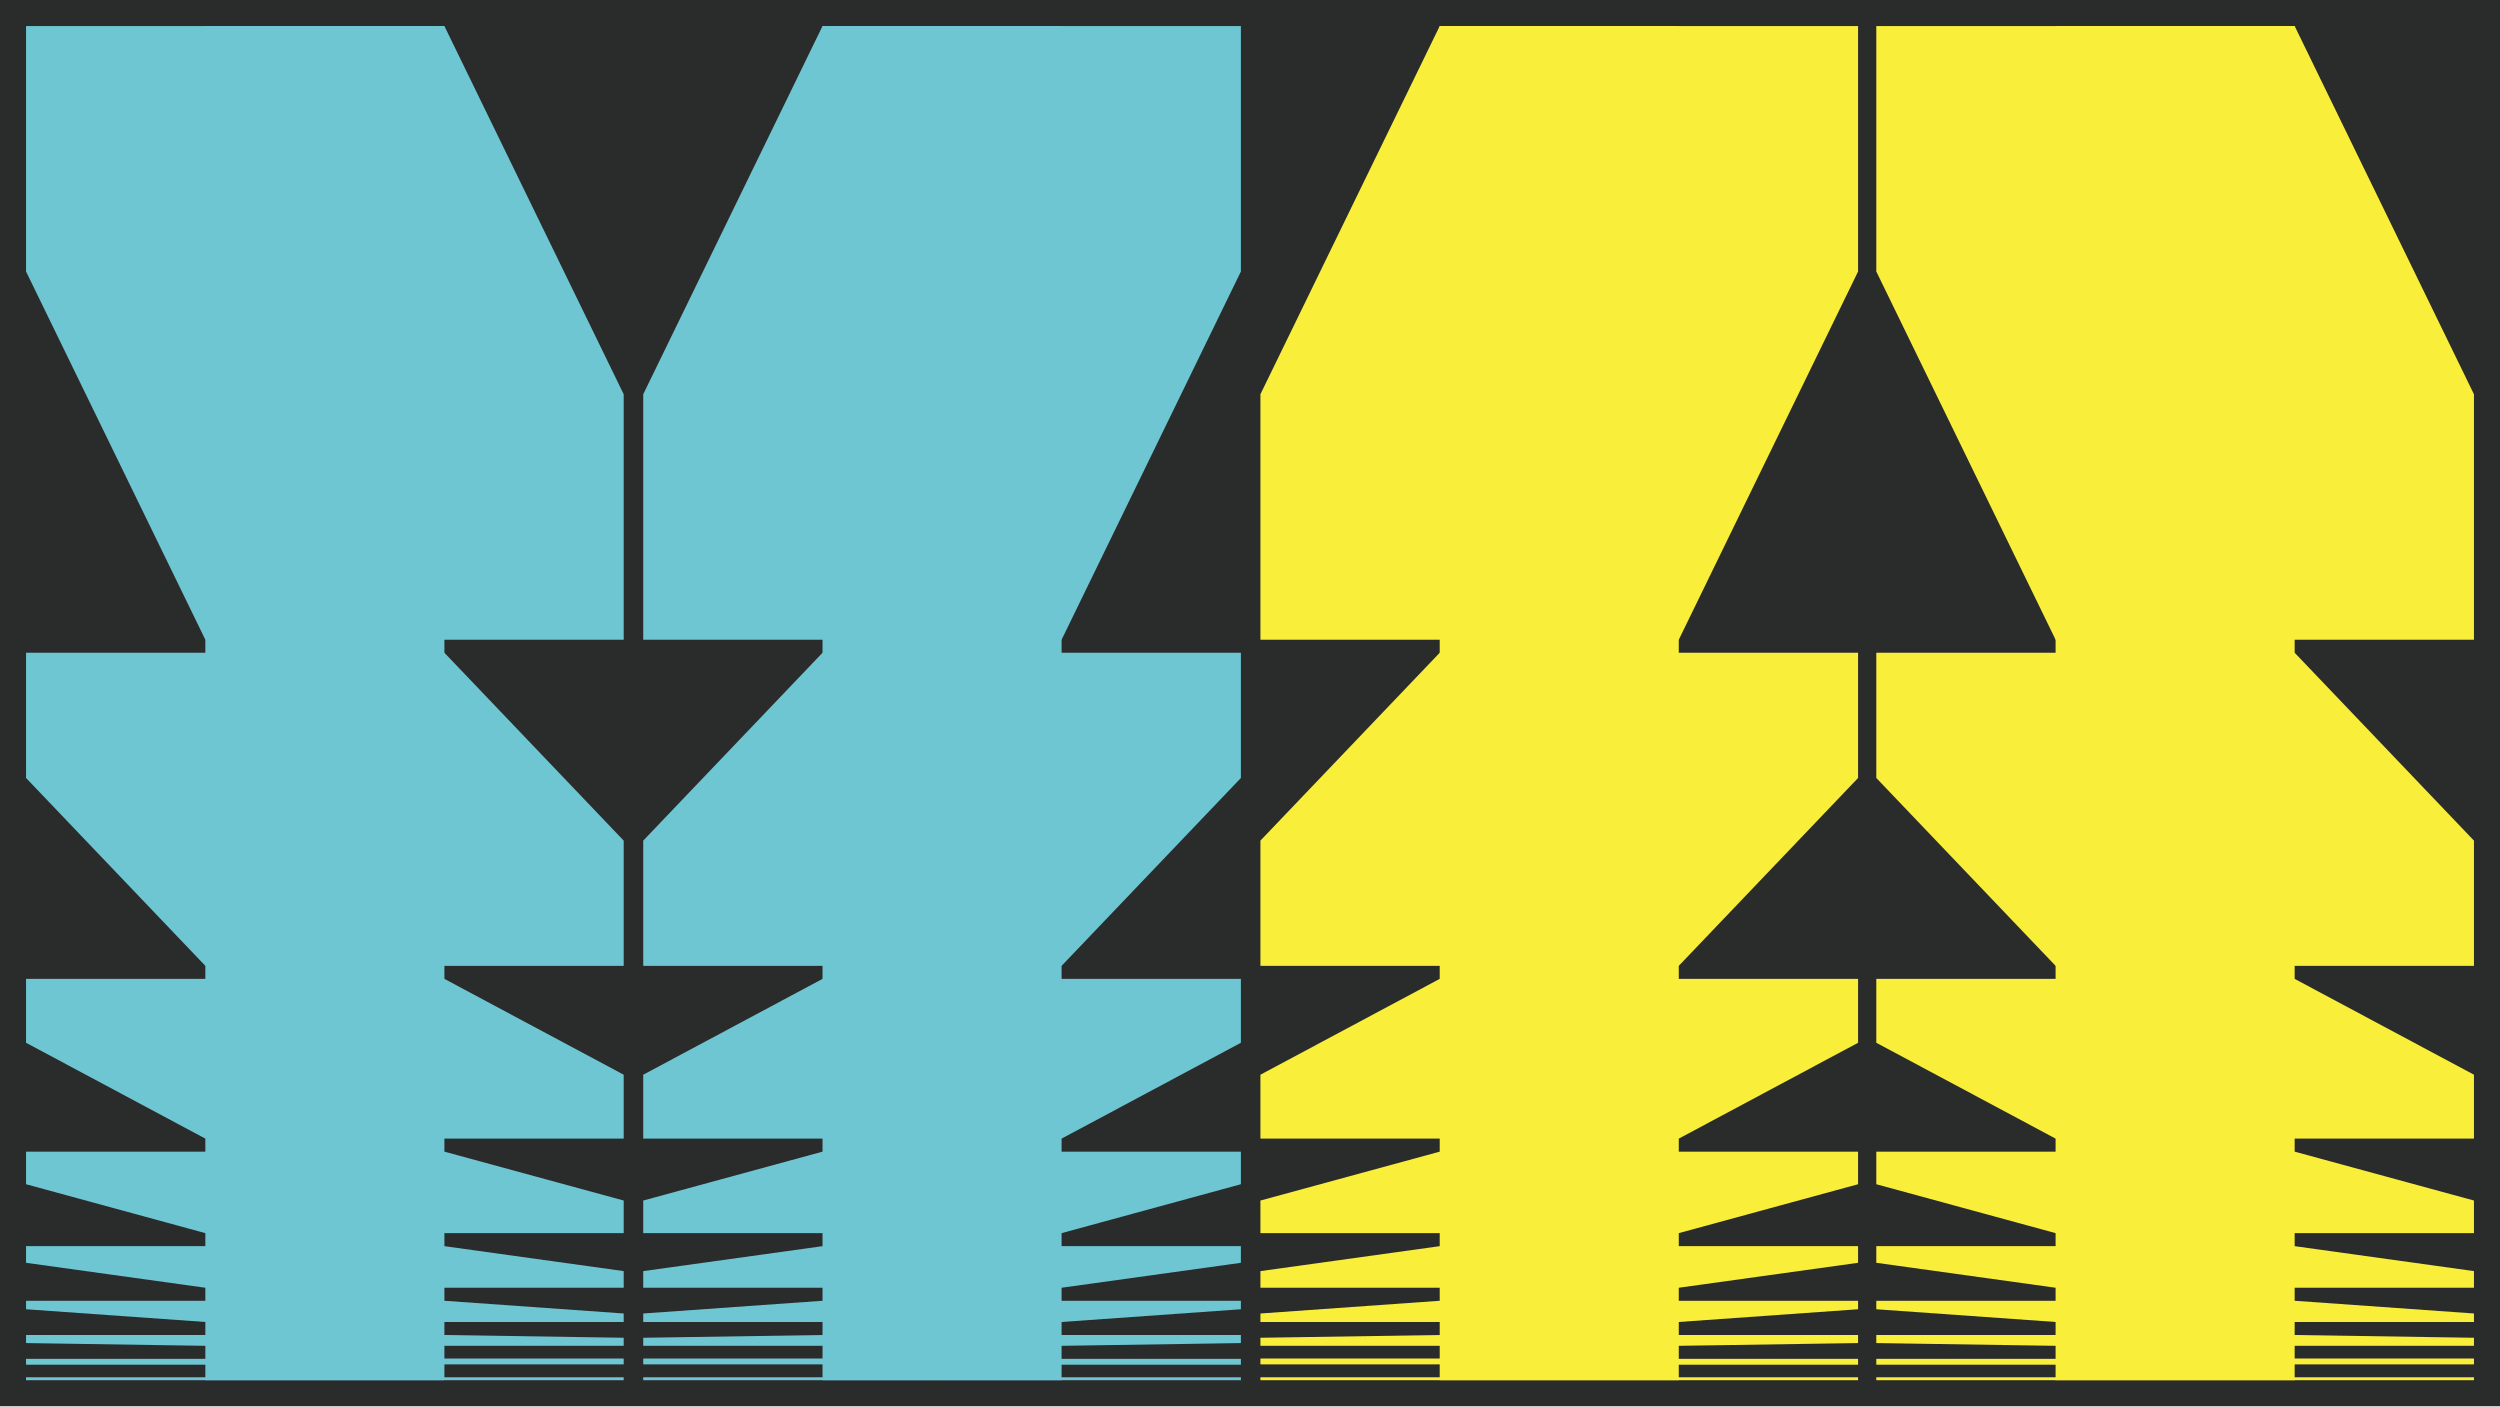
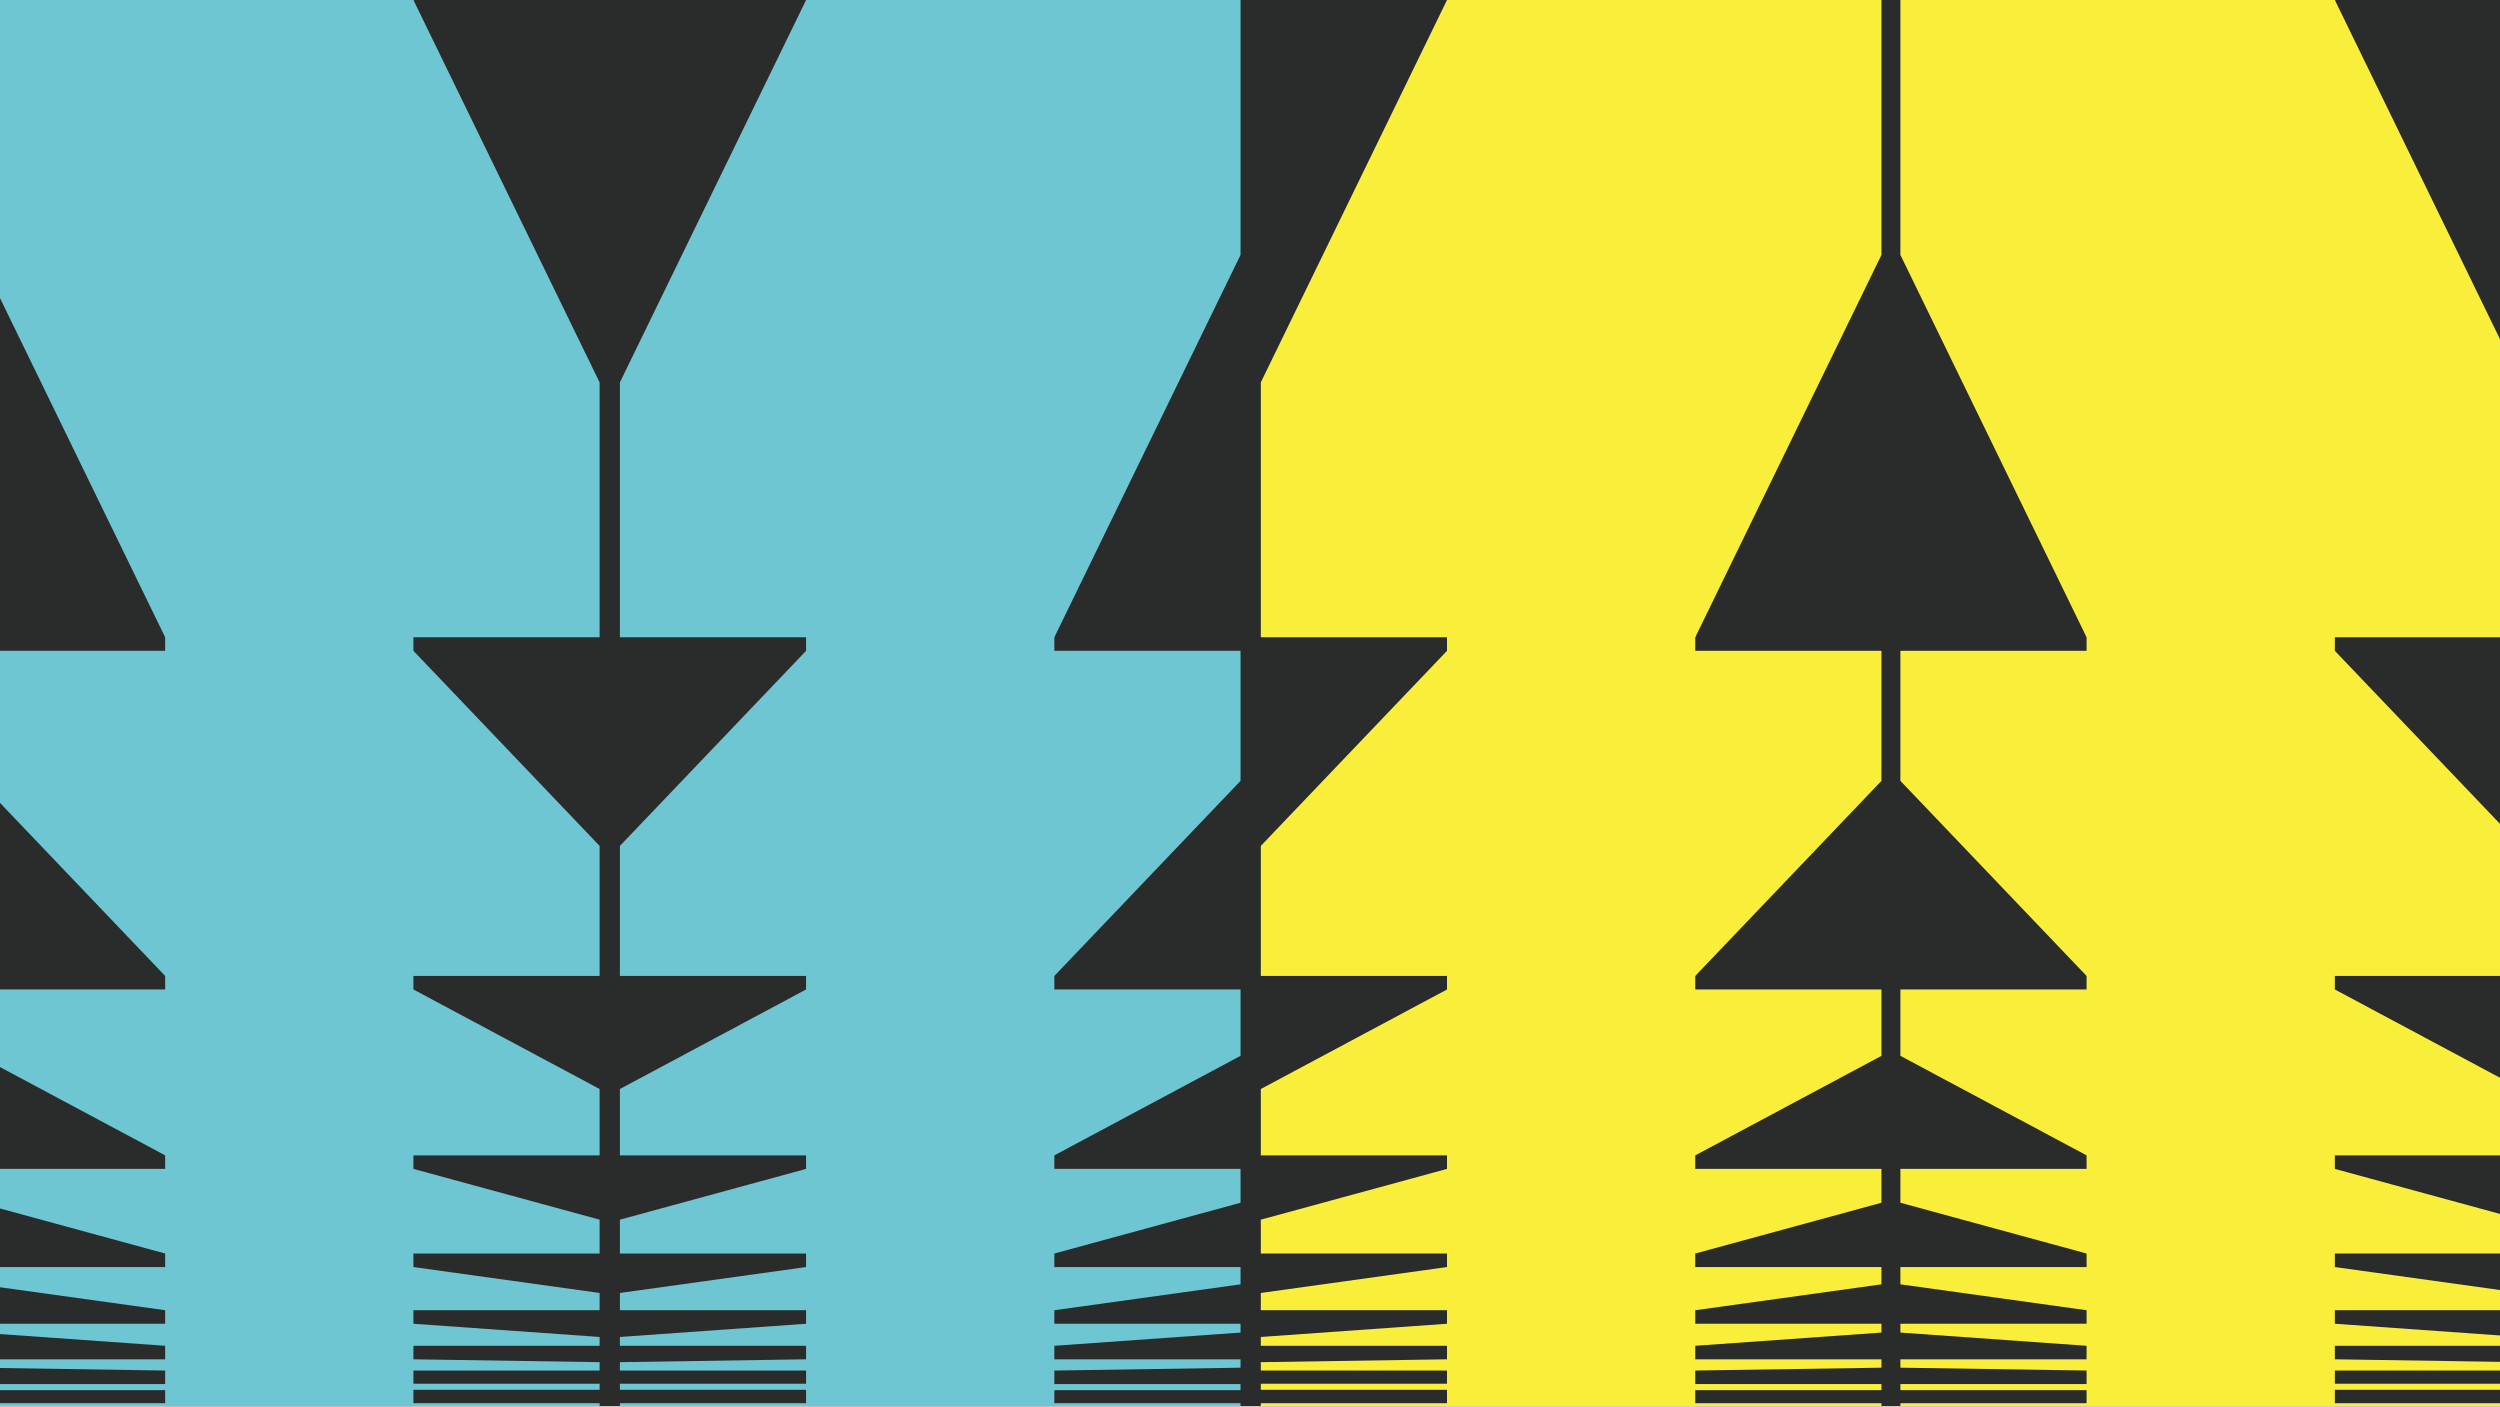
<svg xmlns="http://www.w3.org/2000/svg" id="Layer_1" data-name="Layer 1" viewBox="0 0 1920 1080">
  <defs>
    <style>
      .cls-1 {
        fill: #f9ee3a;
      }

      .cls-2 {
        fill: #2a2b2b;
      }

      .cls-3 {
        fill: #6ec6d2;
      }
    </style>
  </defs>
  <rect class="cls-2" width="1920" height="1080" />
-   <g>
-     <rect class="cls-3" x="157.7" y="20" width="183.6" height="1040" />
+   <g transform="translate(960 540) scale(1.03846) translate(-960.00 -540.00)">
    <g>
-       <polygon class="cls-3" points="341.3 20 479 302.79 479 491.31 341.3 491.31 249.5 491.31 249.5 20 341.3 20" />
-       <polygon class="cls-3" points="341.3 501.31 479 645.59 479 741.77 341.3 741.77 249.5 741.77 249.5 501.31 341.3 501.31" />
-       <polygon class="cls-3" points="341.3 751.77 479 825.38 479 874.46 341.3 874.46 249.5 874.46 249.5 751.77 341.3 751.77" />
-       <polygon class="cls-3" points="341.3 884.46 479 922.01 479 947.05 341.3 947.05 249.5 947.05 249.5 884.46 341.3 884.46" />
-       <polygon class="cls-3" points="341.3 957.05 479 976.21 479 988.99 341.3 988.99 249.5 988.99 249.5 957.05 341.3 957.05" />
-       <polygon class="cls-3" points="341.3 998.99 479 1008.76 479 1015.28 341.3 1015.28 249.5 1015.28 249.5 998.99 341.3 998.99" />
-       <polygon class="cls-3" points="341.3 1025.28 479 1027.4 479 1033.59 341.3 1033.59 249.5 1033.59 249.5 1025.28 341.3 1025.28" />
-       <polygon class="cls-3" points="249.5 1043.34 479 1043.34 479 1047.84 249.5 1047.84 249.5 1043.34" />
-       <polygon class="cls-3" points="249.5 1057.75 479 1057.75 479 1060 249.5 1060 249.5 1057.75" />
+       <rect class="cls-3" x="157.7" y="20" width="183.6" height="1040" />
+       <g>
+         <polygon class="cls-3" points="341.3 20 479 302.79 479 491.31 341.3 491.31 249.5 491.31 249.5 20 341.3 20" />
+         <polygon class="cls-3" points="341.3 501.31 479 645.59 479 741.77 341.3 741.77 249.5 741.77 249.5 501.31 341.3 501.31" />
+         <polygon class="cls-3" points="341.3 751.77 479 825.38 479 874.46 341.3 874.46 249.5 874.46 249.5 751.77 341.3 751.77" />
+         <polygon class="cls-3" points="341.3 884.46 479 922.01 479 947.05 341.3 947.05 249.5 947.05 249.5 884.46 341.3 884.46" />
+         <polygon class="cls-3" points="341.3 957.05 479 976.21 479 988.99 341.3 988.99 249.5 988.99 249.5 957.05 341.3 957.05" />
+         <polygon class="cls-3" points="341.3 998.99 479 1008.76 479 1015.28 341.3 1015.28 249.5 1015.28 249.5 998.99 341.3 998.99" />
+         <polygon class="cls-3" points="341.3 1025.28 479 1027.4 479 1033.59 341.3 1033.59 249.5 1033.59 249.5 1025.28 341.3 1025.28" />
+         <polygon class="cls-3" points="249.5 1043.34 479 1043.34 479 1047.84 249.5 1047.84 249.5 1043.34" />
+         <polygon class="cls-3" points="249.5 1057.75 479 1057.75 479 1060 249.5 1060 249.5 1057.75" />
+       </g>
+       <g>
+         <polygon class="cls-3" points="157.7 491.31 20 208.52 20 20 157.7 20 249.5 20 249.5 491.31 157.7 491.31" />
+         <polygon class="cls-3" points="157.7 741.77 20 597.49 20 501.31 157.7 501.31 249.5 501.31 249.5 741.77 157.7 741.77" />
+         <polygon class="cls-3" points="157.7 874.46 20 800.85 20 751.77 157.7 751.77 249.5 751.77 249.5 874.46 157.7 874.46" />
+         <polygon class="cls-3" points="157.7 947.05 20 909.49 20 884.46 157.7 884.46 249.5 884.46 249.5 947.05 157.7 947.05" />
+         <polygon class="cls-3" points="157.7 988.99 20 969.83 20 957.05 157.7 957.05 249.5 957.05 249.5 988.99 157.7 988.99" />
+         <polygon class="cls-3" points="157.7 1015.28 20 1005.51 20 998.99 157.7 998.99 249.5 998.99 249.5 1015.28 157.7 1015.28" />
+         <polygon class="cls-3" points="157.7 1033.59 20 1031.48 20 1025.28 157.7 1025.28 249.5 1025.28 249.5 1033.59 157.7 1033.59" />
+         <polygon class="cls-3" points="249.5 1048.09 20 1048.09 20 1043.59 249.5 1043.59 249.5 1048.09" />
+         <polygon class="cls-3" points="249.5 1060 20 1060 20 1057.75 249.5 1057.75 249.5 1060" />
+       </g>
    </g>
    <g>
-       <polygon class="cls-3" points="157.7 491.31 20 208.52 20 20 157.7 20 249.5 20 249.5 491.31 157.7 491.31" />
-       <polygon class="cls-3" points="157.7 741.77 20 597.49 20 501.31 157.7 501.31 249.5 501.31 249.5 741.77 157.7 741.77" />
-       <polygon class="cls-3" points="157.7 874.46 20 800.85 20 751.77 157.7 751.77 249.5 751.77 249.5 874.46 157.7 874.46" />
-       <polygon class="cls-3" points="157.7 947.05 20 909.49 20 884.46 157.7 884.46 249.5 884.46 249.5 947.05 157.7 947.05" />
-       <polygon class="cls-3" points="157.7 988.99 20 969.83 20 957.05 157.7 957.05 249.5 957.05 249.5 988.99 157.7 988.99" />
-       <polygon class="cls-3" points="157.7 1015.28 20 1005.51 20 998.99 157.7 998.99 249.5 998.99 249.5 1015.28 157.7 1015.28" />
-       <polygon class="cls-3" points="157.7 1033.59 20 1031.48 20 1025.28 157.7 1025.28 249.5 1025.28 249.5 1033.59 157.7 1033.59" />
-       <polygon class="cls-3" points="249.5 1048.09 20 1048.09 20 1043.59 249.5 1043.59 249.5 1048.09" />
-       <polygon class="cls-3" points="249.5 1060 20 1060 20 1057.75 249.5 1057.75 249.5 1060" />
-     </g>
-   </g>
-   <g>
-     <rect class="cls-3" x="631.7" y="20" width="183.6" height="1040" />
-     <g>
-       <polygon class="cls-3" points="723.5 1060 494 1060 494 1057.75 723.5 1057.75 723.5 1060" />
-       <polygon class="cls-3" points="723.5 1047.84 494 1047.84 494 1043.34 723.5 1043.34 723.5 1047.84" />
-       <polygon class="cls-3" points="631.7 1025.28 494 1027.4 494 1033.59 631.7 1033.59 723.5 1033.59 723.5 1025.28 631.7 1025.28" />
-       <polygon class="cls-3" points="631.7 998.99 494 1008.76 494 1015.28 631.7 1015.28 723.5 1015.28 723.5 998.99 631.7 998.99" />
-       <polygon class="cls-3" points="631.7 957.05 494 976.21 494 988.99 631.7 988.99 723.5 988.99 723.5 957.05 631.7 957.05" />
-       <polygon class="cls-3" points="631.7 884.46 494 922.01 494 947.05 631.7 947.05 723.5 947.05 723.5 884.46 631.7 884.46" />
-       <polygon class="cls-3" points="631.7 751.77 494 825.38 494 874.46 631.7 874.46 723.5 874.46 723.5 751.77 631.7 751.77" />
-       <polygon class="cls-3" points="631.7 501.31 494 645.59 494 741.77 631.7 741.77 723.5 741.77 723.5 501.31 631.7 501.31" />
-       <polygon class="cls-3" points="631.7 20 494 302.78 494 491.31 631.7 491.31 723.5 491.31 723.5 20 631.7 20" />
+       <rect class="cls-3" x="631.7" y="20" width="183.6" height="1040" />
+       <g>
+         <polygon class="cls-3" points="723.5 1060 494 1060 494 1057.75 723.5 1057.75 723.5 1060" />
+         <polygon class="cls-3" points="723.5 1047.84 494 1047.84 494 1043.34 723.5 1043.34 723.5 1047.84" />
+         <polygon class="cls-3" points="631.7 1025.28 494 1027.4 494 1033.59 631.7 1033.59 723.5 1033.59 723.5 1025.28 631.7 1025.28" />
+         <polygon class="cls-3" points="631.7 998.99 494 1008.76 494 1015.28 631.7 1015.28 723.5 1015.28 723.5 998.99 631.7 998.99" />
+         <polygon class="cls-3" points="631.7 957.05 494 976.21 494 988.99 631.7 988.99 723.5 988.99 723.5 957.05 631.7 957.05" />
+         <polygon class="cls-3" points="631.7 884.46 494 922.01 494 947.05 631.7 947.05 723.5 947.05 723.5 884.46 631.7 884.46" />
+         <polygon class="cls-3" points="631.7 751.77 494 825.38 494 874.46 631.7 874.46 723.5 874.46 723.5 751.77 631.7 751.77" />
+         <polygon class="cls-3" points="631.7 501.31 494 645.59 494 741.77 631.7 741.77 723.5 741.77 723.5 501.31 631.7 501.31" />
+         <polygon class="cls-3" points="631.7 20 494 302.78 494 491.31 631.7 491.31 723.5 491.31 723.5 20 631.7 20" />
+       </g>
+       <g>
+         <polygon class="cls-3" points="723.5 1057.75 953 1057.75 953 1060 723.5 1060 723.5 1057.75" />
+         <polygon class="cls-3" points="723.5 1043.59 953 1043.59 953 1048.1 723.5 1048.1 723.5 1043.59" />
+         <polygon class="cls-3" points="815.3 1033.59 953 1031.48 953 1025.28 815.3 1025.28 723.5 1025.28 723.5 1033.59 815.3 1033.59" />
+         <polygon class="cls-3" points="815.3 1015.28 953 1005.51 953 998.99 815.3 998.99 723.5 998.99 723.5 1015.28 815.3 1015.28" />
+         <polygon class="cls-3" points="815.3 988.99 953 969.83 953 957.05 815.3 957.05 723.5 957.05 723.5 988.99 815.3 988.99" />
+         <polygon class="cls-3" points="815.3 947.05 953 909.49 953 884.46 815.3 884.46 723.5 884.46 723.5 947.05 815.3 947.05" />
+         <polygon class="cls-3" points="815.3 874.46 953 800.85 953 751.77 815.3 751.77 723.5 751.77 723.5 874.46 815.3 874.46" />
+         <polygon class="cls-3" points="815.3 741.77 953 597.49 953 501.31 815.3 501.31 723.5 501.31 723.5 741.77 815.3 741.77" />
+         <polygon class="cls-3" points="815.3 491.31 953 208.52 953 20 815.3 20 723.5 20 723.5 491.31 815.3 491.31" />
+       </g>
    </g>
    <g>
-       <polygon class="cls-3" points="723.5 1057.75 953 1057.75 953 1060 723.5 1060 723.5 1057.75" />
-       <polygon class="cls-3" points="723.5 1043.59 953 1043.59 953 1048.1 723.5 1048.1 723.5 1043.59" />
-       <polygon class="cls-3" points="815.3 1033.59 953 1031.48 953 1025.28 815.3 1025.28 723.5 1025.28 723.5 1033.59 815.3 1033.59" />
-       <polygon class="cls-3" points="815.3 1015.28 953 1005.51 953 998.99 815.3 998.99 723.5 998.99 723.5 1015.28 815.3 1015.28" />
-       <polygon class="cls-3" points="815.3 988.99 953 969.83 953 957.05 815.3 957.05 723.5 957.05 723.5 988.99 815.3 988.99" />
-       <polygon class="cls-3" points="815.3 947.05 953 909.49 953 884.46 815.3 884.46 723.5 884.46 723.5 947.05 815.3 947.05" />
-       <polygon class="cls-3" points="815.3 874.46 953 800.85 953 751.77 815.3 751.77 723.5 751.77 723.5 874.46 815.3 874.46" />
-       <polygon class="cls-3" points="815.3 741.77 953 597.49 953 501.31 815.3 501.31 723.5 501.31 723.5 741.77 815.3 741.77" />
-       <polygon class="cls-3" points="815.3 491.31 953 208.52 953 20 815.3 20 723.5 20 723.5 491.31 815.3 491.31" />
-     </g>
-   </g>
-   <g>
-     <rect class="cls-1" x="1105.7" y="20" width="183.6" height="1040" />
-     <g>
-       <polygon class="cls-1" points="1197.5 1060 968 1060 968 1057.75 1197.5 1057.75 1197.5 1060" />
-       <polygon class="cls-1" points="1197.5 1047.84 968 1047.84 968 1043.34 1197.5 1043.34 1197.5 1047.84" />
-       <polygon class="cls-1" points="1105.7 1025.28 968 1027.4 968 1033.59 1105.7 1033.59 1197.5 1033.59 1197.5 1025.28 1105.7 1025.28" />
-       <polygon class="cls-1" points="1105.7 998.99 968 1008.76 968 1015.28 1105.7 1015.28 1197.5 1015.28 1197.5 998.99 1105.7 998.99" />
-       <polygon class="cls-1" points="1105.7 957.05 968 976.21 968 988.99 1105.7 988.99 1197.5 988.99 1197.5 957.05 1105.7 957.05" />
-       <polygon class="cls-1" points="1105.7 884.46 968 922.01 968 947.05 1105.7 947.05 1197.5 947.05 1197.5 884.46 1105.7 884.46" />
-       <polygon class="cls-1" points="1105.7 751.77 968 825.38 968 874.46 1105.7 874.46 1197.5 874.46 1197.5 751.77 1105.7 751.77" />
-       <polygon class="cls-1" points="1105.7 501.31 968 645.59 968 741.77 1105.7 741.77 1197.5 741.77 1197.5 501.31 1105.7 501.31" />
-       <polygon class="cls-1" points="1105.7 20 968 302.78 968 491.31 1105.7 491.31 1197.5 491.31 1197.5 20 1105.7 20" />
+       <rect class="cls-1" x="1105.7" y="20" width="183.6" height="1040" />
+       <g>
+         <polygon class="cls-1" points="1197.5 1060 968 1060 968 1057.75 1197.5 1057.75 1197.5 1060" />
+         <polygon class="cls-1" points="1197.5 1047.84 968 1047.84 968 1043.34 1197.5 1043.34 1197.5 1047.84" />
+         <polygon class="cls-1" points="1105.7 1025.28 968 1027.4 968 1033.59 1105.7 1033.59 1197.5 1033.59 1197.5 1025.28 1105.7 1025.28" />
+         <polygon class="cls-1" points="1105.7 998.99 968 1008.76 968 1015.28 1105.7 1015.28 1197.5 1015.28 1197.5 998.99 1105.7 998.99" />
+         <polygon class="cls-1" points="1105.7 957.05 968 976.21 968 988.99 1105.7 988.99 1197.5 988.99 1197.5 957.05 1105.7 957.05" />
+         <polygon class="cls-1" points="1105.7 884.46 968 922.01 968 947.05 1105.7 947.05 1197.5 947.05 1197.5 884.46 1105.7 884.46" />
+         <polygon class="cls-1" points="1105.7 751.77 968 825.38 968 874.46 1105.7 874.46 1197.5 874.46 1197.5 751.77 1105.7 751.77" />
+         <polygon class="cls-1" points="1105.7 501.31 968 645.59 968 741.77 1105.7 741.77 1197.5 741.77 1197.5 501.31 1105.7 501.31" />
+         <polygon class="cls-1" points="1105.7 20 968 302.78 968 491.31 1105.7 491.31 1197.5 491.31 1197.5 20 1105.7 20" />
+       </g>
+       <g>
+         <polygon class="cls-1" points="1197.5 1057.75 1427 1057.75 1427 1060 1197.5 1060 1197.5 1057.75" />
+         <polygon class="cls-1" points="1197.5 1043.59 1427 1043.59 1427 1048.1 1197.5 1048.1 1197.5 1043.59" />
+         <polygon class="cls-1" points="1289.3 1033.59 1427 1031.48 1427 1025.28 1289.3 1025.28 1197.5 1025.28 1197.5 1033.59 1289.3 1033.59" />
+         <polygon class="cls-1" points="1289.3 1015.28 1427 1005.51 1427 998.99 1289.3 998.99 1197.5 998.99 1197.5 1015.28 1289.3 1015.28" />
+         <polygon class="cls-1" points="1289.3 988.99 1427 969.83 1427 957.05 1289.3 957.05 1197.5 957.05 1197.5 988.99 1289.3 988.99" />
+         <polygon class="cls-1" points="1289.3 947.05 1427 909.49 1427 884.46 1289.3 884.46 1197.5 884.46 1197.5 947.05 1289.3 947.05" />
+         <polygon class="cls-1" points="1289.3 874.46 1427 800.85 1427 751.77 1289.3 751.77 1197.5 751.77 1197.5 874.46 1289.3 874.46" />
+         <polygon class="cls-1" points="1289.3 741.77 1427 597.49 1427 501.31 1289.3 501.31 1197.5 501.31 1197.5 741.77 1289.3 741.77" />
+         <polygon class="cls-1" points="1289.3 491.31 1427 208.52 1427 20 1289.3 20 1197.5 20 1197.5 491.31 1289.3 491.31" />
+       </g>
    </g>
    <g>
-       <polygon class="cls-1" points="1197.5 1057.75 1427 1057.75 1427 1060 1197.5 1060 1197.5 1057.75" />
-       <polygon class="cls-1" points="1197.5 1043.59 1427 1043.59 1427 1048.1 1197.5 1048.1 1197.5 1043.59" />
-       <polygon class="cls-1" points="1289.3 1033.59 1427 1031.48 1427 1025.28 1289.3 1025.28 1197.5 1025.28 1197.5 1033.59 1289.3 1033.59" />
-       <polygon class="cls-1" points="1289.3 1015.28 1427 1005.51 1427 998.99 1289.3 998.99 1197.5 998.99 1197.5 1015.28 1289.3 1015.28" />
-       <polygon class="cls-1" points="1289.3 988.99 1427 969.83 1427 957.05 1289.3 957.05 1197.5 957.05 1197.5 988.99 1289.3 988.99" />
-       <polygon class="cls-1" points="1289.3 947.05 1427 909.49 1427 884.46 1289.3 884.46 1197.5 884.46 1197.5 947.05 1289.3 947.05" />
-       <polygon class="cls-1" points="1289.3 874.46 1427 800.85 1427 751.77 1289.3 751.77 1197.5 751.77 1197.5 874.46 1289.3 874.46" />
-       <polygon class="cls-1" points="1289.3 741.77 1427 597.49 1427 501.31 1289.3 501.31 1197.5 501.31 1197.5 741.77 1289.3 741.77" />
-       <polygon class="cls-1" points="1289.3 491.31 1427 208.52 1427 20 1289.3 20 1197.5 20 1197.5 491.31 1289.3 491.31" />
-     </g>
-   </g>
-   <g>
-     <rect class="cls-1" x="1578.7" y="20" width="183.6" height="1040" />
-     <g>
-       <polygon class="cls-1" points="1762.3 20 1900 302.79 1900 491.31 1762.3 491.31 1670.5 491.31 1670.5 20 1762.3 20" />
-       <polygon class="cls-1" points="1762.3 501.31 1900 645.59 1900 741.77 1762.3 741.77 1670.5 741.77 1670.5 501.31 1762.3 501.31" />
-       <polygon class="cls-1" points="1762.3 751.77 1900 825.38 1900 874.46 1762.3 874.46 1670.5 874.46 1670.5 751.77 1762.3 751.77" />
-       <polygon class="cls-1" points="1762.3 884.46 1900 922.01 1900 947.05 1762.3 947.05 1670.5 947.05 1670.5 884.46 1762.3 884.46" />
-       <polygon class="cls-1" points="1762.3 957.05 1900 976.21 1900 988.99 1762.3 988.99 1670.5 988.99 1670.5 957.05 1762.3 957.05" />
-       <polygon class="cls-1" points="1762.3 998.99 1900 1008.76 1900 1015.28 1762.3 1015.28 1670.5 1015.28 1670.5 998.99 1762.3 998.99" />
-       <polygon class="cls-1" points="1762.3 1025.28 1900 1027.4 1900 1033.59 1762.3 1033.59 1670.5 1033.59 1670.5 1025.28 1762.3 1025.28" />
-       <polygon class="cls-1" points="1670.5 1043.34 1900 1043.34 1900 1047.84 1670.5 1047.84 1670.5 1043.34" />
-       <polygon class="cls-1" points="1670.5 1057.75 1900 1057.75 1900 1060 1670.5 1060 1670.5 1057.75" />
-     </g>
-     <g>
-       <polygon class="cls-1" points="1578.7 491.31 1441 208.52 1441 20 1578.7 20 1670.5 20 1670.5 491.31 1578.7 491.31" />
-       <polygon class="cls-1" points="1578.7 741.77 1441 597.49 1441 501.31 1578.7 501.31 1670.5 501.31 1670.5 741.77 1578.7 741.77" />
-       <polygon class="cls-1" points="1578.7 874.46 1441 800.85 1441 751.77 1578.7 751.77 1670.5 751.77 1670.5 874.46 1578.7 874.46" />
-       <polygon class="cls-1" points="1578.7 947.05 1441 909.49 1441 884.46 1578.7 884.46 1670.5 884.46 1670.5 947.05 1578.7 947.05" />
-       <polygon class="cls-1" points="1578.7 988.99 1441 969.83 1441 957.05 1578.7 957.05 1670.5 957.05 1670.5 988.99 1578.7 988.99" />
-       <polygon class="cls-1" points="1578.7 1015.28 1441 1005.51 1441 998.99 1578.7 998.99 1670.5 998.99 1670.5 1015.28 1578.7 1015.28" />
-       <polygon class="cls-1" points="1578.7 1033.59 1441 1031.48 1441 1025.28 1578.7 1025.28 1670.5 1025.28 1670.5 1033.59 1578.7 1033.59" />
-       <polygon class="cls-1" points="1670.5 1048.09 1441 1048.09 1441 1043.59 1670.5 1043.59 1670.5 1048.09" />
-       <polygon class="cls-1" points="1670.5 1060 1441 1060 1441 1057.75 1670.5 1057.75 1670.5 1060" />
+       <rect class="cls-1" x="1578.7" y="20" width="183.6" height="1040" />
+       <g>
+         <polygon class="cls-1" points="1762.3 20 1900 302.79 1900 491.31 1762.3 491.31 1670.5 491.31 1670.5 20 1762.3 20" />
+         <polygon class="cls-1" points="1762.3 501.31 1900 645.59 1900 741.77 1762.3 741.77 1670.5 741.77 1670.5 501.31 1762.3 501.31" />
+         <polygon class="cls-1" points="1762.3 751.77 1900 825.38 1900 874.46 1762.3 874.46 1670.5 874.46 1670.5 751.77 1762.3 751.77" />
+         <polygon class="cls-1" points="1762.3 884.46 1900 922.01 1900 947.05 1762.3 947.05 1670.5 947.05 1670.5 884.46 1762.3 884.46" />
+         <polygon class="cls-1" points="1762.3 957.05 1900 976.21 1900 988.99 1762.3 988.99 1670.5 988.99 1670.5 957.05 1762.3 957.05" />
+         <polygon class="cls-1" points="1762.3 998.99 1900 1008.76 1900 1015.28 1762.3 1015.28 1670.5 1015.28 1670.5 998.99 1762.3 998.99" />
+         <polygon class="cls-1" points="1762.3 1025.28 1900 1027.4 1900 1033.59 1762.3 1033.59 1670.5 1033.59 1670.5 1025.28 1762.3 1025.28" />
+         <polygon class="cls-1" points="1670.5 1043.34 1900 1043.34 1900 1047.84 1670.5 1047.84 1670.5 1043.34" />
+         <polygon class="cls-1" points="1670.5 1057.75 1900 1057.75 1900 1060 1670.5 1060 1670.5 1057.75" />
+       </g>
+       <g>
+         <polygon class="cls-1" points="1578.7 491.31 1441 208.52 1441 20 1578.7 20 1670.5 20 1670.5 491.31 1578.7 491.31" />
+         <polygon class="cls-1" points="1578.7 741.77 1441 597.49 1441 501.31 1578.7 501.31 1670.5 501.31 1670.5 741.77 1578.7 741.77" />
+         <polygon class="cls-1" points="1578.7 874.46 1441 800.85 1441 751.77 1578.7 751.77 1670.5 751.77 1670.5 874.46 1578.7 874.46" />
+         <polygon class="cls-1" points="1578.7 947.05 1441 909.49 1441 884.46 1578.7 884.46 1670.5 884.46 1670.5 947.05 1578.7 947.05" />
+         <polygon class="cls-1" points="1578.7 988.99 1441 969.83 1441 957.05 1578.7 957.05 1670.5 957.05 1670.5 988.99 1578.7 988.99" />
+         <polygon class="cls-1" points="1578.7 1015.28 1441 1005.51 1441 998.99 1578.7 998.99 1670.5 998.99 1670.5 1015.28 1578.7 1015.28" />
+         <polygon class="cls-1" points="1578.7 1033.59 1441 1031.48 1441 1025.28 1578.7 1025.28 1670.5 1025.28 1670.5 1033.59 1578.7 1033.59" />
+         <polygon class="cls-1" points="1670.5 1048.09 1441 1048.09 1441 1043.59 1670.5 1043.59 1670.5 1048.09" />
+         <polygon class="cls-1" points="1670.5 1060 1441 1060 1441 1057.75 1670.5 1057.75 1670.5 1060" />
+       </g>
    </g>
  </g>
</svg>
